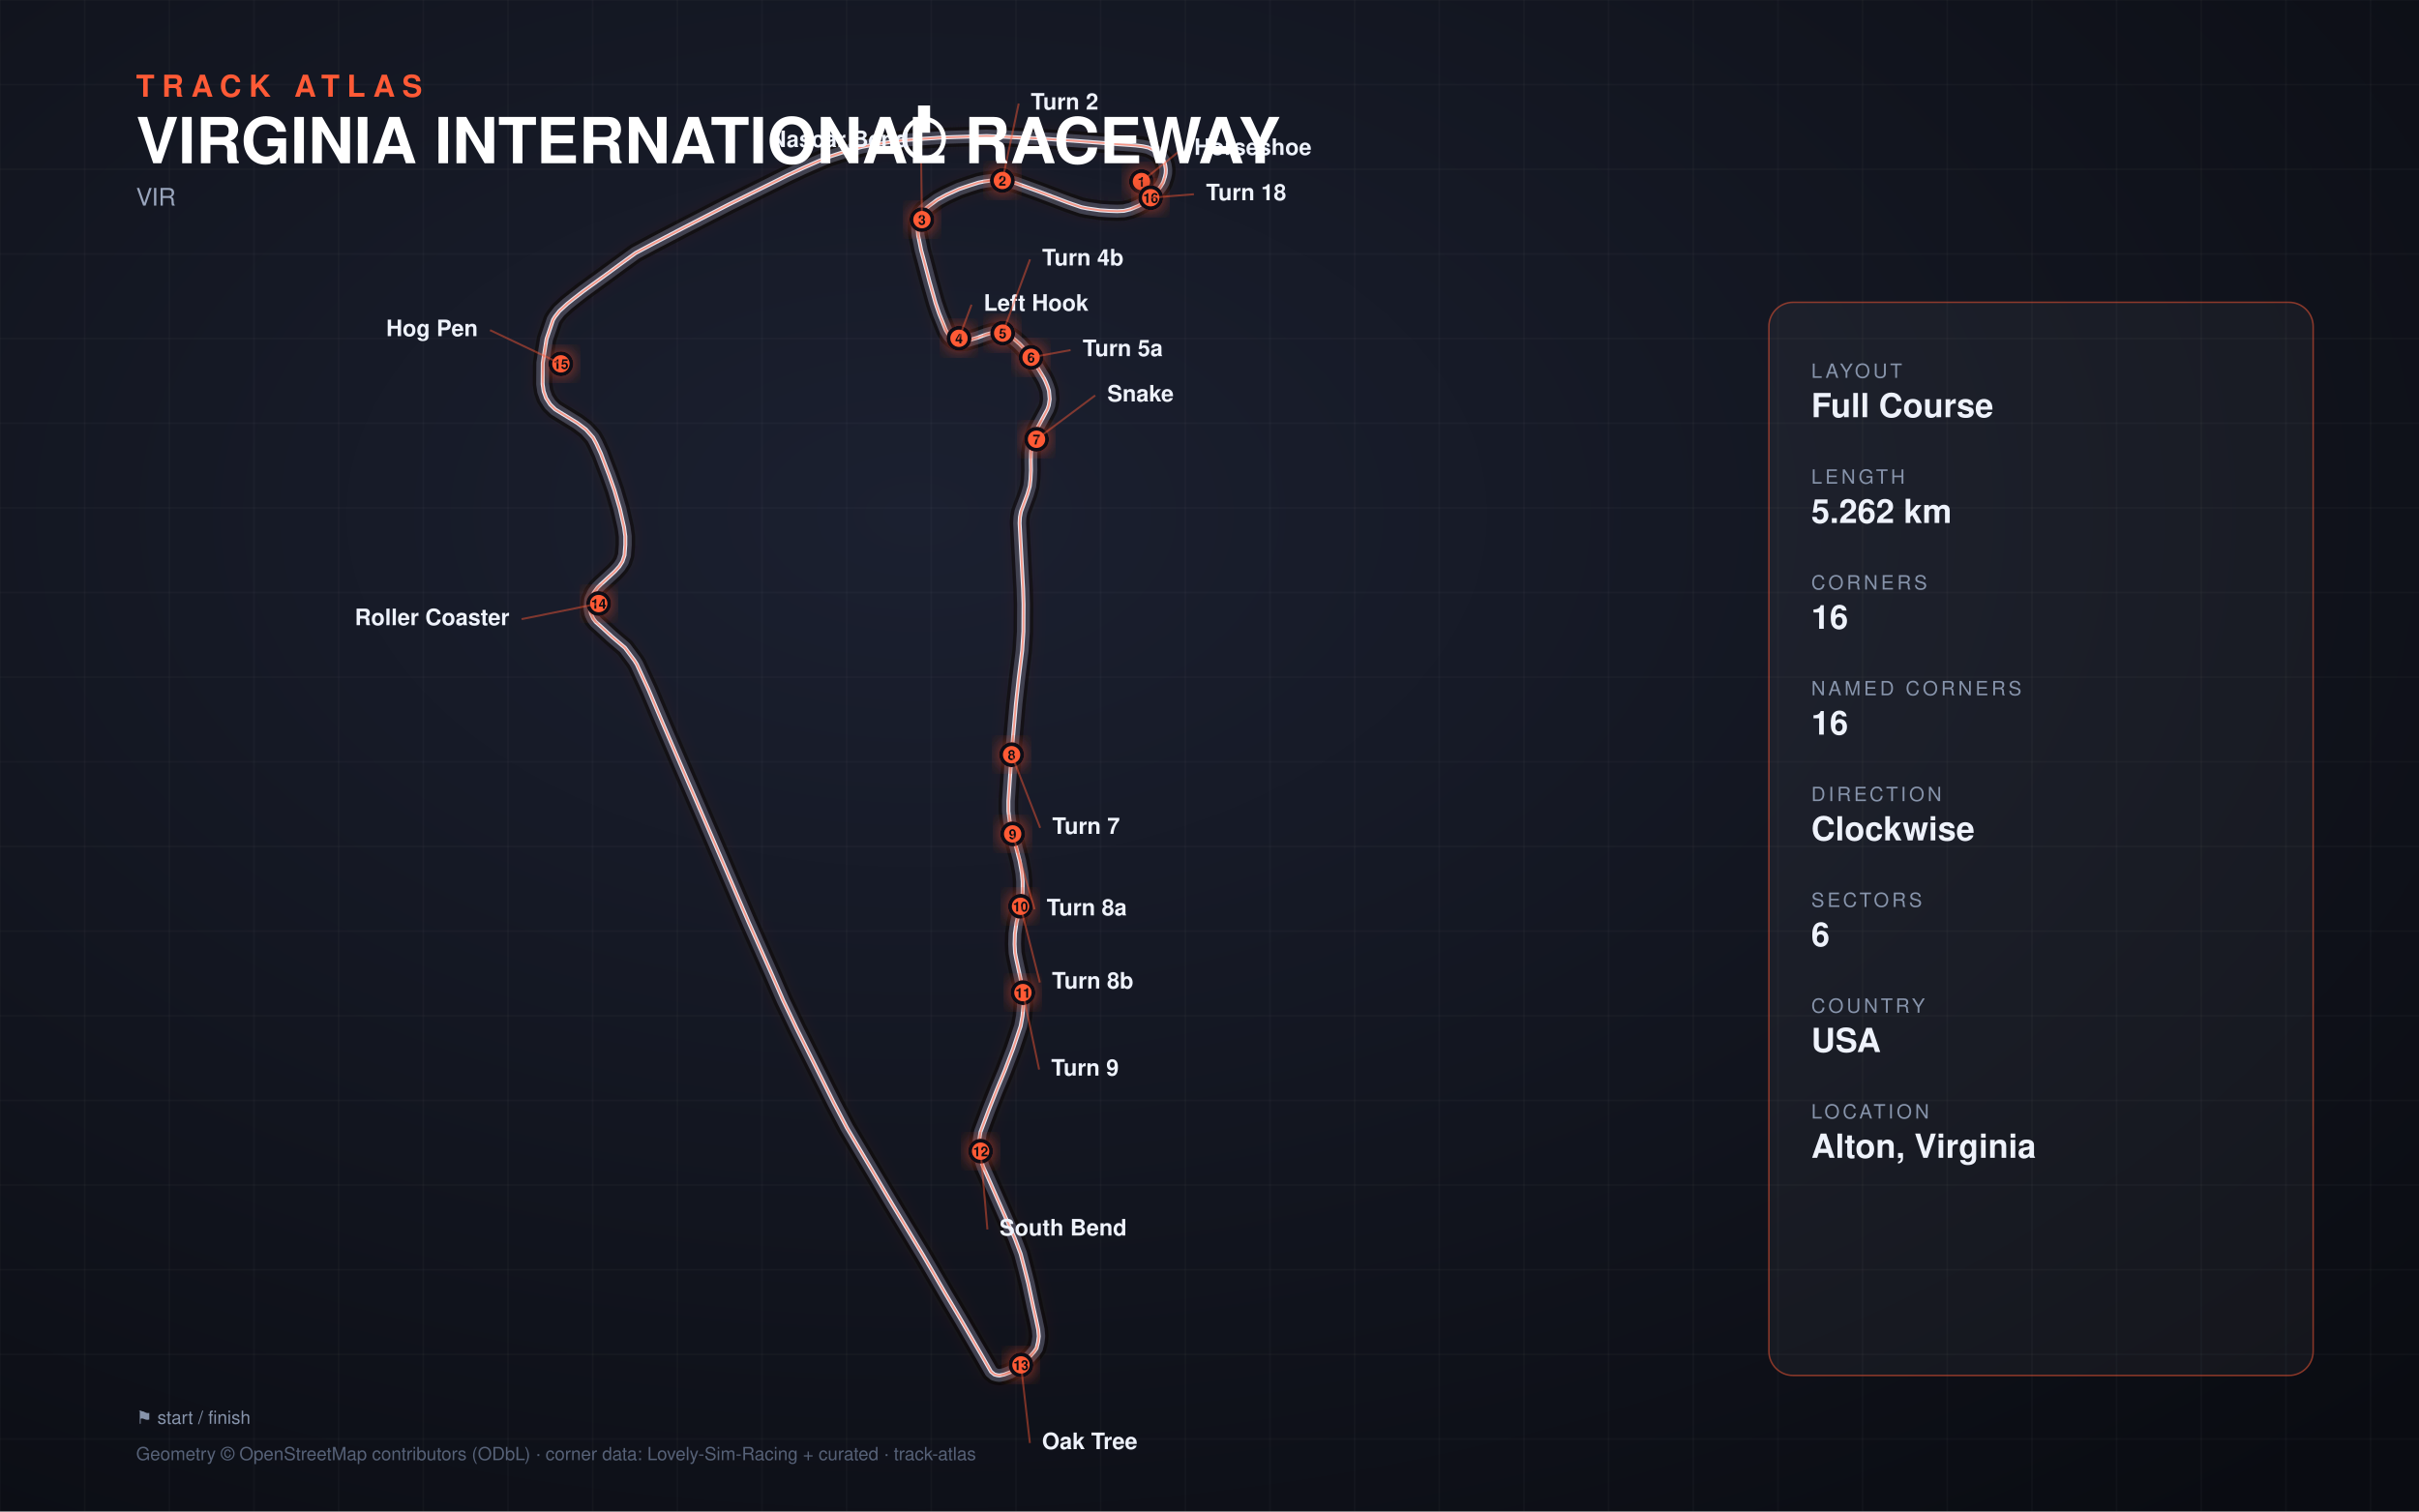
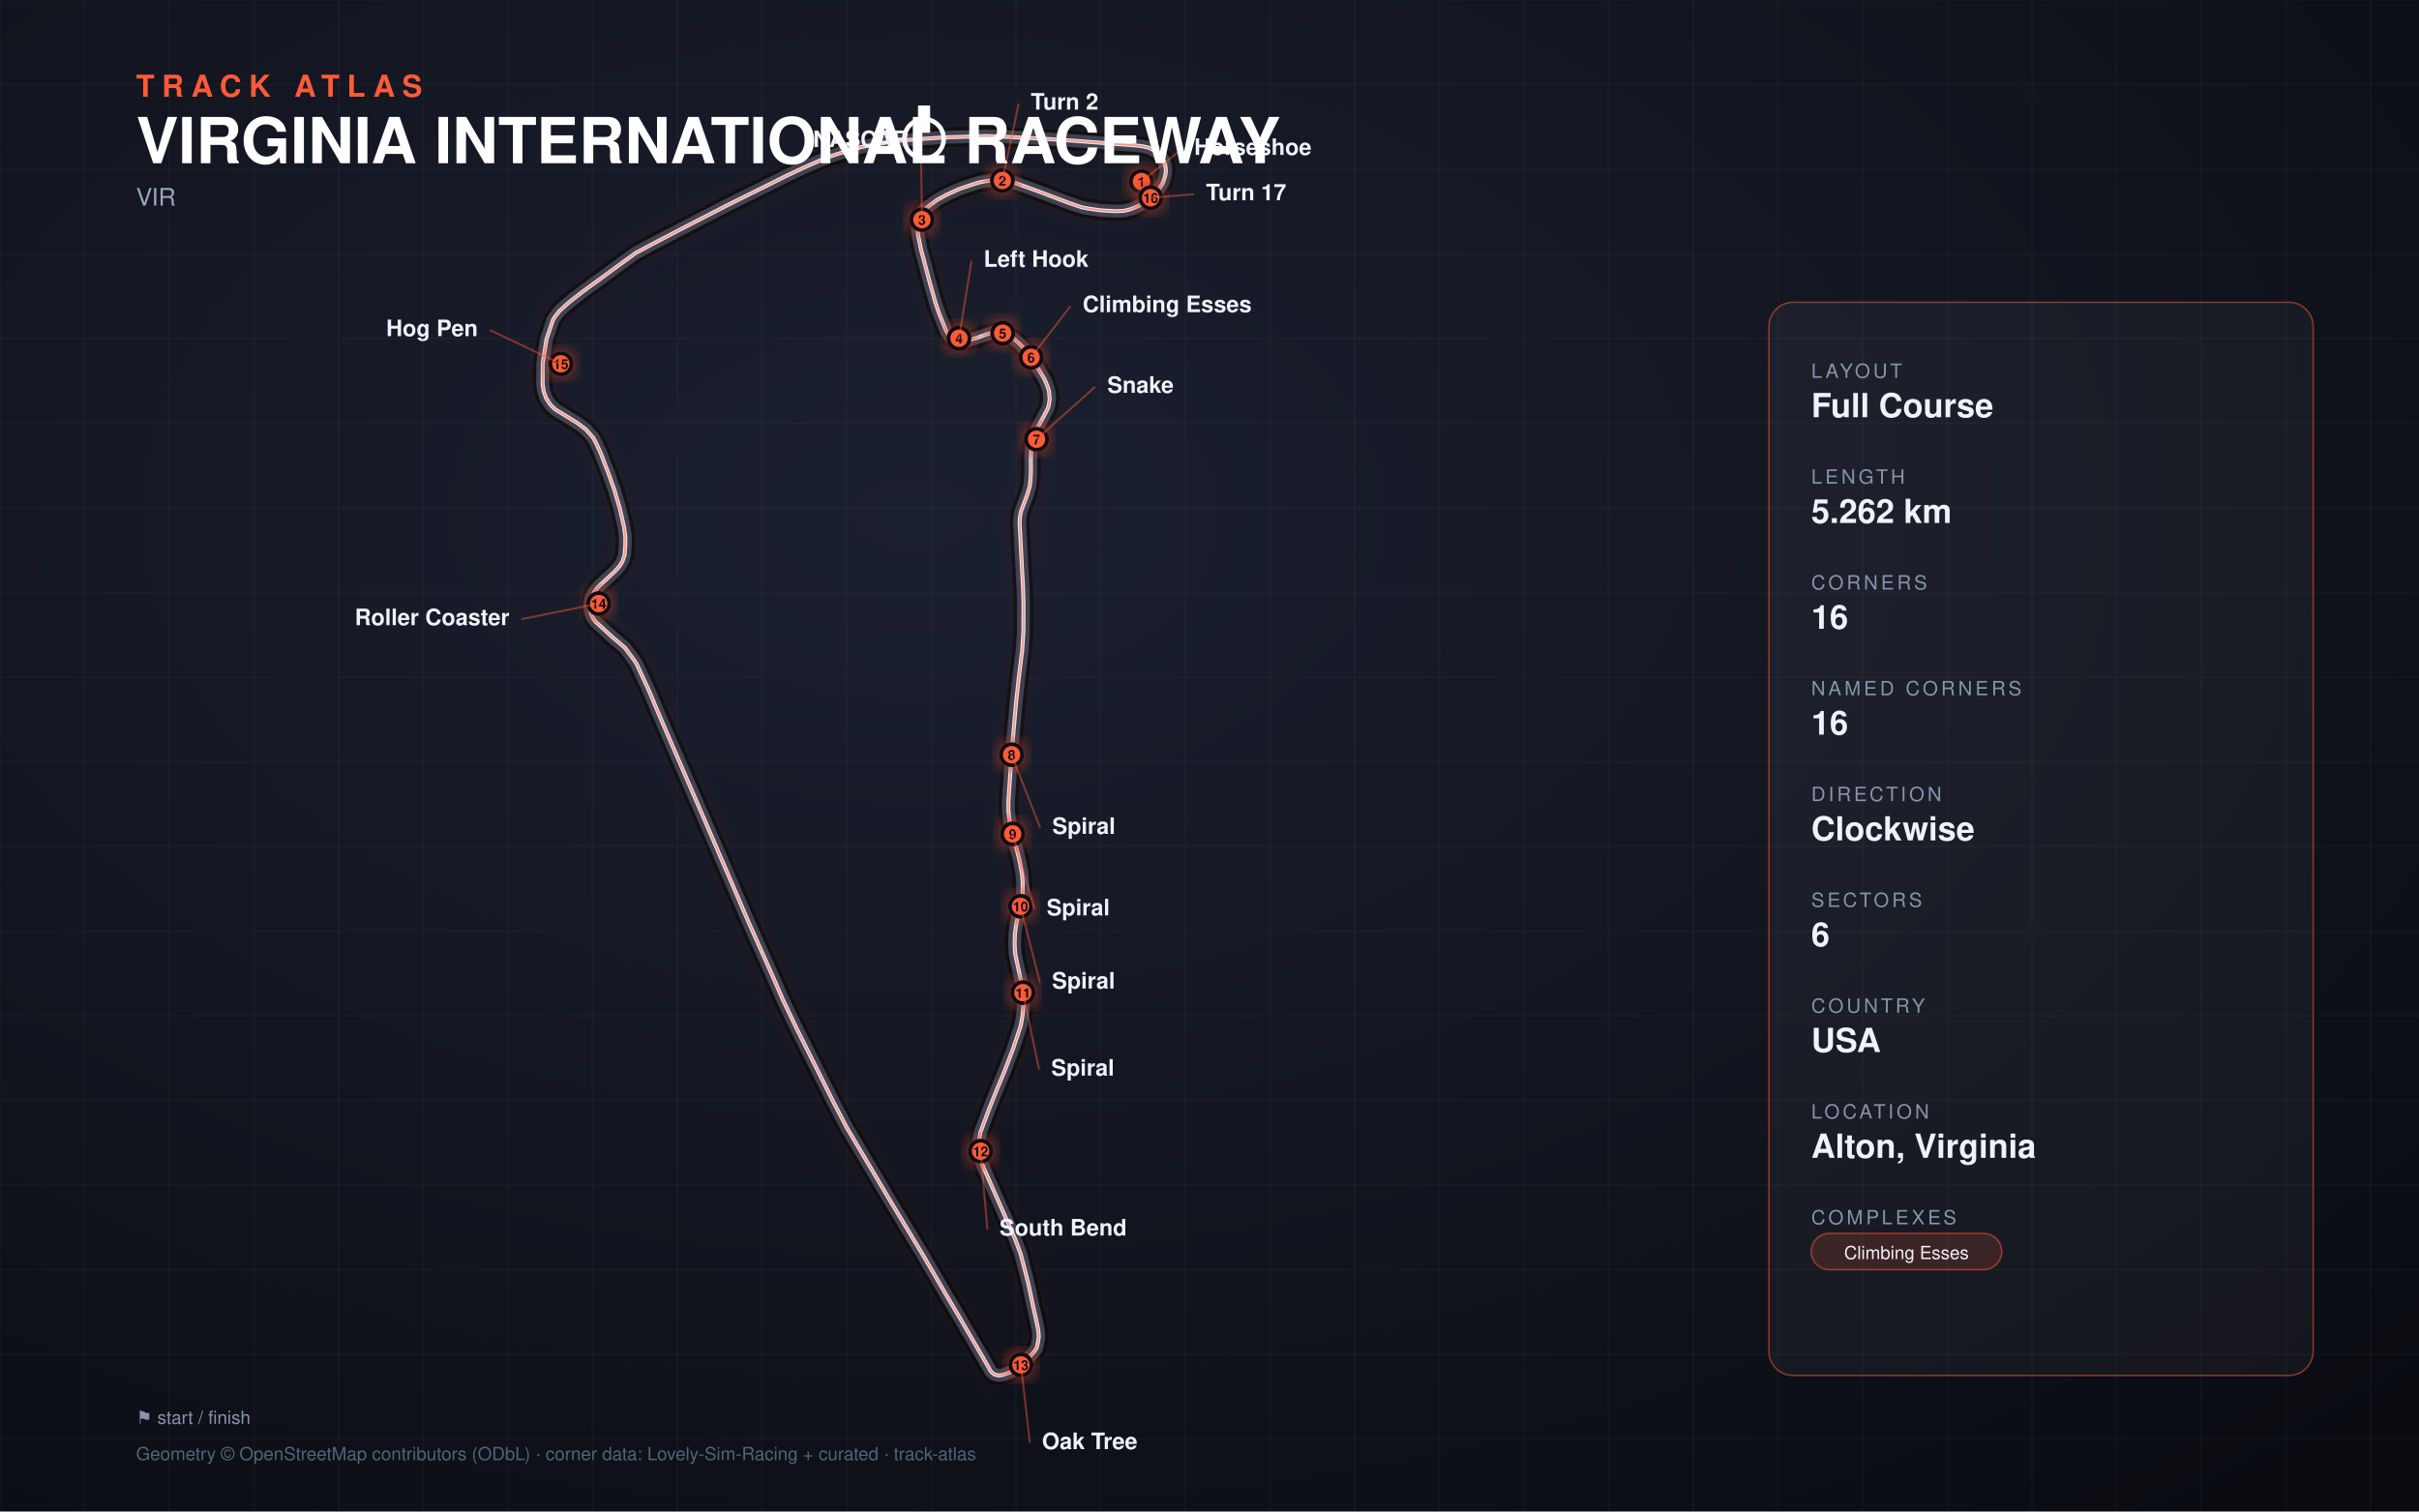
<svg xmlns="http://www.w3.org/2000/svg" width="1600" height="1000" viewBox="0 0 1600 1000" font-family="Helvetica, Arial, sans-serif">
  <defs>
    <radialGradient id="bg" cx="38%" cy="34%" r="85%">
      <stop offset="0%" stop-color="#1b2030" />
      <stop offset="55%" stop-color="#12151f" />
      <stop offset="100%" stop-color="#0a0c12" />
    </radialGradient>
    <linearGradient id="accent" x1="0" y1="0" x2="1" y2="1">
      <stop offset="0%" stop-color="#ff5a36" />
      <stop offset="100%" stop-color="#ffffff" />
    </linearGradient>
    <filter id="glow" x="-40%" y="-40%" width="180%" height="180%">
      <feGaussianBlur stdDeviation="6" result="b" />
      <feMerge>
        <feMergeNode in="b" />
        <feMergeNode in="SourceGraphic" />
      </feMerge>
    </filter>
  </defs>
  <rect width="1600" height="1000" fill="url(#bg)" />
  <line x1="0" y1="0" x2="0" y2="1000" stroke="#ffffff" stroke-opacity="0.025" />
  <line x1="56" y1="0" x2="56" y2="1000" stroke="#ffffff" stroke-opacity="0.025" />
  <line x1="112" y1="0" x2="112" y2="1000" stroke="#ffffff" stroke-opacity="0.025" />
  <line x1="168" y1="0" x2="168" y2="1000" stroke="#ffffff" stroke-opacity="0.025" />
  <line x1="224" y1="0" x2="224" y2="1000" stroke="#ffffff" stroke-opacity="0.025" />
  <line x1="280" y1="0" x2="280" y2="1000" stroke="#ffffff" stroke-opacity="0.025" />
  <line x1="336" y1="0" x2="336" y2="1000" stroke="#ffffff" stroke-opacity="0.025" />
  <line x1="392" y1="0" x2="392" y2="1000" stroke="#ffffff" stroke-opacity="0.025" />
  <line x1="448" y1="0" x2="448" y2="1000" stroke="#ffffff" stroke-opacity="0.025" />
  <line x1="504" y1="0" x2="504" y2="1000" stroke="#ffffff" stroke-opacity="0.025" />
  <line x1="560" y1="0" x2="560" y2="1000" stroke="#ffffff" stroke-opacity="0.025" />
  <line x1="616" y1="0" x2="616" y2="1000" stroke="#ffffff" stroke-opacity="0.025" />
  <line x1="672" y1="0" x2="672" y2="1000" stroke="#ffffff" stroke-opacity="0.025" />
  <line x1="728" y1="0" x2="728" y2="1000" stroke="#ffffff" stroke-opacity="0.025" />
  <line x1="784" y1="0" x2="784" y2="1000" stroke="#ffffff" stroke-opacity="0.025" />
  <line x1="840" y1="0" x2="840" y2="1000" stroke="#ffffff" stroke-opacity="0.025" />
  <line x1="896" y1="0" x2="896" y2="1000" stroke="#ffffff" stroke-opacity="0.025" />
  <line x1="952" y1="0" x2="952" y2="1000" stroke="#ffffff" stroke-opacity="0.025" />
  <line x1="1008" y1="0" x2="1008" y2="1000" stroke="#ffffff" stroke-opacity="0.025" />
  <line x1="1064" y1="0" x2="1064" y2="1000" stroke="#ffffff" stroke-opacity="0.025" />
  <line x1="1120" y1="0" x2="1120" y2="1000" stroke="#ffffff" stroke-opacity="0.025" />
  <line x1="1176" y1="0" x2="1176" y2="1000" stroke="#ffffff" stroke-opacity="0.025" />
  <line x1="1232" y1="0" x2="1232" y2="1000" stroke="#ffffff" stroke-opacity="0.025" />
  <line x1="1288" y1="0" x2="1288" y2="1000" stroke="#ffffff" stroke-opacity="0.025" />
  <line x1="1344" y1="0" x2="1344" y2="1000" stroke="#ffffff" stroke-opacity="0.025" />
  <line x1="1400" y1="0" x2="1400" y2="1000" stroke="#ffffff" stroke-opacity="0.025" />
  <line x1="1456" y1="0" x2="1456" y2="1000" stroke="#ffffff" stroke-opacity="0.025" />
  <line x1="1512" y1="0" x2="1512" y2="1000" stroke="#ffffff" stroke-opacity="0.025" />
  <line x1="1568" y1="0" x2="1568" y2="1000" stroke="#ffffff" stroke-opacity="0.025" />
  <line x1="0" y1="0" x2="1600" y2="0" stroke="#ffffff" stroke-opacity="0.025" />
  <line x1="0" y1="56" x2="1600" y2="56" stroke="#ffffff" stroke-opacity="0.025" />
  <line x1="0" y1="112" x2="1600" y2="112" stroke="#ffffff" stroke-opacity="0.025" />
  <line x1="0" y1="168" x2="1600" y2="168" stroke="#ffffff" stroke-opacity="0.025" />
  <line x1="0" y1="224" x2="1600" y2="224" stroke="#ffffff" stroke-opacity="0.025" />
  <line x1="0" y1="280" x2="1600" y2="280" stroke="#ffffff" stroke-opacity="0.025" />
  <line x1="0" y1="336" x2="1600" y2="336" stroke="#ffffff" stroke-opacity="0.025" />
  <line x1="0" y1="392" x2="1600" y2="392" stroke="#ffffff" stroke-opacity="0.025" />
  <line x1="0" y1="448" x2="1600" y2="448" stroke="#ffffff" stroke-opacity="0.025" />
  <line x1="0" y1="504" x2="1600" y2="504" stroke="#ffffff" stroke-opacity="0.025" />
  <line x1="0" y1="560" x2="1600" y2="560" stroke="#ffffff" stroke-opacity="0.025" />
  <line x1="0" y1="616" x2="1600" y2="616" stroke="#ffffff" stroke-opacity="0.025" />
  <line x1="0" y1="672" x2="1600" y2="672" stroke="#ffffff" stroke-opacity="0.025" />
  <line x1="0" y1="728" x2="1600" y2="728" stroke="#ffffff" stroke-opacity="0.025" />
  <line x1="0" y1="784" x2="1600" y2="784" stroke="#ffffff" stroke-opacity="0.025" />
  <line x1="0" y1="840" x2="1600" y2="840" stroke="#ffffff" stroke-opacity="0.025" />
  <line x1="0" y1="896" x2="1600" y2="896" stroke="#ffffff" stroke-opacity="0.025" />
  <line x1="0" y1="952" x2="1600" y2="952" stroke="#ffffff" stroke-opacity="0.025" />
  <path d="M 650.2,898.2 L 634.4,871.1 L 625.2,855.6 L 610.3,830.0 L 590.1,796.6 L 560.2,746.2 L 551.6,729.8 L 526.9,680.4 L 518.0,661.8 L 510.6,644.8 L 495.4,610.7 L 470.1,551.9 L 438.3,478.4 L 429.0,456.4 L 421.2,439.5 L 419.7,437.1 L 413.4,428.6 L 404.6,421.1 L 398.1,415.1 L 394.0,411.4 L 392.4,409.3 L 390.9,406.1 L 390.2,402.4 L 390.7,396.6 L 392.7,392.2 L 395.2,388.8 L 397.4,386.6 L 399.6,384.6 L 406.6,378.1 L 409.6,374.8 L 411.7,371.5 L 413.1,367.3 L 413.6,360.4 L 413.6,354.8 L 412.8,348.9 L 410.0,336.5 L 406.4,324.3 L 402.8,314.1 L 400.8,308.9 L 397.5,300.2 L 394.4,293.4 L 392.3,289.5 L 387.5,284.1 L 381.8,279.8 L 367.3,270.9 L 363.9,267.6 L 361.2,263.4 L 359.6,258.9 L 358.9,254.2 L 359.0,240.1 L 361.5,224.3 L 365.8,211.6 L 367.1,209.5 L 370.0,205.8 L 375.2,201.0 L 379.7,197.4 L 385.9,192.6 L 398.1,183.7 L 410.8,174.4 L 420.4,167.4 L 433.9,160.2 L 452.5,150.5 L 481.8,135.4 L 509.4,121.7 L 520.8,116.0 L 531.7,110.9 L 540.5,107.0 L 547.8,103.9 L 553.6,102.0 L 559.7,100.0 L 564.9,98.6 L 570.1,97.2 L 576.8,95.9 L 582.2,95.0 L 587.7,94.1 L 597.2,92.8 L 611.2,91.8 L 617.6,91.4 L 621.5,91.1 L 628.0,90.8 L 652.6,90.0 L 664.8,90.5 L 689.0,91.7 L 709.9,93.1 L 725.7,94.3 L 733.6,94.9 L 738.3,95.3 L 745.5,95.8 L 750.9,96.2 L 755.8,96.8 L 759.5,97.6 L 762.6,99.1 L 765.5,100.9 L 767.2,102.6 L 768.5,104.4 L 769.7,106.2 L 770.2,107.6 L 770.6,108.9 L 770.8,109.8 L 770.8,110.1 L 771.0,111.3 L 771.1,112.4 L 771.1,112.7 L 771.0,114.7 L 770.5,117.0 L 769.3,120.7 L 767.6,123.5 L 765.3,126.4 L 764.1,127.9 L 760.4,131.4 L 756.4,134.3 L 754.5,135.4 L 752.9,136.3 L 747.9,138.4 L 743.4,139.5 L 738.9,139.7 L 733.3,139.5 L 727.5,139.1 L 719.3,137.9 L 715.3,137.1 L 711.5,135.8 L 706.3,134.0 L 687.1,126.7 L 671.7,121.1 L 663.4,119.4 L 656.6,119.3 L 651.2,120.0 L 647.3,120.8 L 641.3,122.7 L 634.3,125.1 L 626.0,128.9 L 619.9,132.2 L 614.4,136.3 L 610.8,139.2 L 608.8,142.0 L 607.9,143.7 L 607.4,145.7 L 607.0,147.7 L 607.0,152.1 L 607.3,156.0 L 607.8,158.1 L 609.3,165.6 L 610.7,170.7 L 614.9,186.7 L 618.8,200.5 L 621.2,207.5 L 625.6,218.4 L 628.0,222.3 L 631.4,225.1 L 633.6,225.7 L 636.1,226.0 L 638.8,225.7 L 646.5,223.4 L 652.2,221.3 L 657.3,219.9 L 661.1,219.9 L 664.2,220.5 L 666.8,221.8 L 669.1,223.1 L 671.1,224.6 L 674.3,227.4 L 676.5,229.7 L 679.2,232.8 L 681.6,235.9 L 683.0,238.0 L 685.2,241.5 L 687.2,244.7 L 689.3,248.2 L 690.6,250.4 L 691.7,252.7 L 692.9,255.7 L 693.8,258.5 L 694.0,260.6 L 694.3,264.1 L 693.7,268.2 L 692.8,270.8 L 686.1,283.3 L 684.4,287.5 L 682.6,294.0 L 681.9,299.5 L 681.8,305.1 L 681.9,311.2 L 681.6,317.2 L 681.1,321.7 L 679.6,326.9 L 675.3,338.4 L 674.6,342.2 L 674.4,346.1 L 676.7,389.7 L 677.0,399.8 L 676.9,417.8 L 676.1,430.3 L 673.9,448.1 L 672.0,465.4 L 669.2,497.4 L 667.0,530.0 L 667.0,536.6 L 667.8,543.1 L 668.6,547.0 L 674.4,569.4 L 675.9,577.7 L 676.4,583.2 L 676.4,590.2 L 676.3,591.4 L 676.2,593.0 L 675.9,595.7 L 672.3,610.6 L 671.3,617.6 L 671.1,624.6 L 671.4,630.4 L 672.2,634.6 L 676.1,652.4 L 676.8,659.0 L 676.9,665.6 L 676.3,672.2 L 675.1,678.8 L 670.1,693.8 L 664.5,708.5 L 659.2,721.2 L 654.2,733.8 L 648.5,749.0 L 647.6,754.8 L 647.4,759.7 L 648.2,764.6 L 649.4,769.3 L 650.4,772.1 L 671.2,819.2 L 675.1,829.6 L 677.9,840.3 L 680.1,849.0 L 683.4,864.6 L 685.3,873.0 L 686.7,879.7 L 687.1,884.1 L 686.6,888.0 L 685.6,892.0 L 684.0,894.3 L 680.8,897.9 L 675.0,903.3 L 672.9,905.0 L 668.1,907.9 L 664.1,909.4 L 661.1,910.0 L 659.5,909.8 L 657.7,909.3 L 655.5,907.5 L 650.2,898.2 Z" fill="none" stroke="#000000" stroke-opacity="0.5" stroke-width="13" stroke-linejoin="round" stroke-linecap="round" />
  <path d="M 650.2,898.2 L 634.4,871.1 L 625.2,855.6 L 610.3,830.0 L 590.1,796.6 L 560.2,746.2 L 551.6,729.8 L 526.9,680.4 L 518.0,661.8 L 510.6,644.8 L 495.4,610.7 L 470.1,551.9 L 438.3,478.4 L 429.0,456.4 L 421.2,439.5 L 419.7,437.1 L 413.4,428.6 L 404.6,421.1 L 398.1,415.1 L 394.0,411.4 L 392.4,409.3 L 390.9,406.1 L 390.2,402.4 L 390.7,396.6 L 392.7,392.2 L 395.2,388.8 L 397.4,386.6 L 399.6,384.6 L 406.6,378.1 L 409.6,374.8 L 411.7,371.5 L 413.1,367.3 L 413.6,360.4 L 413.6,354.8 L 412.8,348.9 L 410.0,336.5 L 406.4,324.3 L 402.8,314.1 L 400.8,308.9 L 397.5,300.2 L 394.4,293.4 L 392.3,289.5 L 387.5,284.1 L 381.8,279.8 L 367.3,270.9 L 363.9,267.6 L 361.2,263.4 L 359.6,258.9 L 358.9,254.2 L 359.0,240.1 L 361.5,224.3 L 365.8,211.6 L 367.1,209.5 L 370.0,205.8 L 375.2,201.0 L 379.7,197.4 L 385.9,192.6 L 398.1,183.7 L 410.8,174.4 L 420.4,167.4 L 433.9,160.2 L 452.5,150.5 L 481.8,135.4 L 509.4,121.7 L 520.8,116.0 L 531.7,110.9 L 540.5,107.0 L 547.8,103.9 L 553.6,102.0 L 559.7,100.0 L 564.9,98.6 L 570.1,97.2 L 576.8,95.9 L 582.2,95.0 L 587.7,94.1 L 597.2,92.8 L 611.2,91.8 L 617.6,91.4 L 621.5,91.1 L 628.0,90.8 L 652.6,90.0 L 664.8,90.5 L 689.0,91.7 L 709.9,93.1 L 725.7,94.3 L 733.6,94.9 L 738.3,95.3 L 745.5,95.8 L 750.9,96.2 L 755.8,96.8 L 759.5,97.6 L 762.6,99.1 L 765.5,100.9 L 767.2,102.6 L 768.5,104.4 L 769.7,106.2 L 770.2,107.6 L 770.6,108.9 L 770.8,109.8 L 770.8,110.1 L 771.0,111.3 L 771.1,112.4 L 771.1,112.7 L 771.0,114.7 L 770.5,117.0 L 769.3,120.7 L 767.6,123.5 L 765.3,126.4 L 764.1,127.9 L 760.4,131.4 L 756.4,134.3 L 754.5,135.4 L 752.9,136.3 L 747.9,138.4 L 743.4,139.5 L 738.9,139.7 L 733.3,139.5 L 727.5,139.1 L 719.3,137.9 L 715.3,137.1 L 711.5,135.8 L 706.3,134.0 L 687.1,126.7 L 671.7,121.1 L 663.4,119.4 L 656.6,119.3 L 651.2,120.0 L 647.3,120.8 L 641.3,122.7 L 634.3,125.1 L 626.0,128.9 L 619.9,132.2 L 614.4,136.3 L 610.8,139.2 L 608.8,142.0 L 607.9,143.7 L 607.4,145.7 L 607.0,147.7 L 607.0,152.1 L 607.3,156.0 L 607.8,158.1 L 609.3,165.6 L 610.7,170.7 L 614.9,186.7 L 618.8,200.5 L 621.2,207.5 L 625.6,218.4 L 628.0,222.3 L 631.4,225.1 L 633.6,225.7 L 636.1,226.0 L 638.8,225.7 L 646.5,223.4 L 652.2,221.3 L 657.3,219.9 L 661.1,219.9 L 664.2,220.5 L 666.8,221.8 L 669.1,223.1 L 671.1,224.6 L 674.3,227.4 L 676.5,229.7 L 679.2,232.8 L 681.6,235.9 L 683.0,238.0 L 685.2,241.5 L 687.2,244.7 L 689.3,248.2 L 690.6,250.4 L 691.7,252.7 L 692.9,255.7 L 693.8,258.5 L 694.0,260.6 L 694.3,264.1 L 693.7,268.2 L 692.8,270.8 L 686.1,283.3 L 684.4,287.5 L 682.6,294.0 L 681.9,299.5 L 681.8,305.1 L 681.9,311.2 L 681.6,317.2 L 681.1,321.7 L 679.6,326.9 L 675.3,338.4 L 674.6,342.2 L 674.4,346.1 L 676.7,389.7 L 677.0,399.8 L 676.9,417.8 L 676.1,430.3 L 673.9,448.1 L 672.0,465.4 L 669.2,497.4 L 667.0,530.0 L 667.0,536.6 L 667.8,543.1 L 668.6,547.0 L 674.4,569.4 L 675.9,577.7 L 676.4,583.2 L 676.4,590.2 L 676.3,591.4 L 676.2,593.0 L 675.9,595.7 L 672.3,610.6 L 671.3,617.6 L 671.1,624.6 L 671.4,630.4 L 672.2,634.6 L 676.1,652.4 L 676.8,659.0 L 676.9,665.6 L 676.3,672.2 L 675.1,678.8 L 670.1,693.8 L 664.5,708.5 L 659.2,721.2 L 654.2,733.8 L 648.5,749.0 L 647.6,754.8 L 647.4,759.7 L 648.2,764.6 L 649.4,769.3 L 650.4,772.1 L 671.2,819.2 L 675.1,829.6 L 677.9,840.3 L 680.1,849.0 L 683.4,864.6 L 685.3,873.0 L 686.7,879.7 L 687.1,884.1 L 686.6,888.0 L 685.6,892.0 L 684.0,894.3 L 680.8,897.9 L 675.0,903.3 L 672.9,905.0 L 668.1,907.9 L 664.1,909.4 L 661.1,910.0 L 659.5,909.8 L 657.7,909.3 L 655.5,907.5 L 650.2,898.2 Z" fill="none" stroke="#39404f" stroke-width="8.5" stroke-linejoin="round" stroke-linecap="round" />
  <path d="M 650.2,898.2 L 634.4,871.1 L 625.2,855.6 L 610.3,830.0 L 590.1,796.6 L 560.2,746.2 L 551.6,729.8 L 526.9,680.4 L 518.0,661.8 L 510.6,644.8 L 495.4,610.7 L 470.1,551.9 L 438.3,478.4 L 429.0,456.4 L 421.2,439.5 L 419.7,437.1 L 413.4,428.6 L 404.6,421.1 L 398.1,415.1 L 394.0,411.4 L 392.4,409.3 L 390.9,406.1 L 390.2,402.4 L 390.7,396.6 L 392.7,392.2 L 395.2,388.8 L 397.4,386.6 L 399.6,384.6 L 406.6,378.1 L 409.6,374.8 L 411.7,371.5 L 413.1,367.3 L 413.6,360.4 L 413.6,354.8 L 412.8,348.9 L 410.0,336.5 L 406.4,324.3 L 402.8,314.1 L 400.8,308.9 L 397.5,300.2 L 394.4,293.4 L 392.3,289.5 L 387.5,284.1 L 381.8,279.8 L 367.3,270.9 L 363.9,267.6 L 361.2,263.4 L 359.6,258.9 L 358.9,254.2 L 359.0,240.1 L 361.5,224.3 L 365.8,211.6 L 367.1,209.5 L 370.0,205.8 L 375.2,201.0 L 379.7,197.4 L 385.9,192.6 L 398.1,183.7 L 410.8,174.4 L 420.4,167.4 L 433.9,160.2 L 452.5,150.5 L 481.8,135.4 L 509.4,121.7 L 520.8,116.0 L 531.7,110.9 L 540.5,107.0 L 547.8,103.9 L 553.6,102.0 L 559.7,100.0 L 564.9,98.6 L 570.1,97.2 L 576.8,95.9 L 582.2,95.0 L 587.7,94.1 L 597.2,92.8 L 611.2,91.8 L 617.6,91.4 L 621.5,91.1 L 628.0,90.8 L 652.6,90.0 L 664.8,90.5 L 689.0,91.7 L 709.9,93.1 L 725.7,94.3 L 733.6,94.9 L 738.3,95.3 L 745.5,95.8 L 750.9,96.2 L 755.8,96.8 L 759.5,97.6 L 762.6,99.1 L 765.5,100.9 L 767.2,102.6 L 768.5,104.4 L 769.7,106.2 L 770.2,107.6 L 770.6,108.9 L 770.8,109.8 L 770.8,110.1 L 771.0,111.3 L 771.1,112.4 L 771.1,112.7 L 771.0,114.7 L 770.5,117.0 L 769.3,120.7 L 767.6,123.5 L 765.3,126.4 L 764.1,127.9 L 760.4,131.4 L 756.4,134.3 L 754.5,135.4 L 752.9,136.3 L 747.9,138.4 L 743.4,139.5 L 738.9,139.7 L 733.3,139.5 L 727.5,139.1 L 719.3,137.9 L 715.3,137.1 L 711.5,135.8 L 706.3,134.0 L 687.1,126.7 L 671.7,121.1 L 663.4,119.4 L 656.6,119.3 L 651.2,120.0 L 647.3,120.8 L 641.3,122.7 L 634.3,125.1 L 626.0,128.9 L 619.9,132.2 L 614.4,136.3 L 610.8,139.2 L 608.8,142.0 L 607.9,143.7 L 607.4,145.7 L 607.0,147.7 L 607.0,152.1 L 607.3,156.0 L 607.8,158.1 L 609.3,165.6 L 610.7,170.7 L 614.9,186.7 L 618.8,200.5 L 621.2,207.5 L 625.6,218.4 L 628.0,222.3 L 631.4,225.1 L 633.6,225.7 L 636.1,226.0 L 638.8,225.7 L 646.5,223.4 L 652.2,221.3 L 657.3,219.9 L 661.1,219.9 L 664.2,220.5 L 666.8,221.8 L 669.1,223.1 L 671.1,224.6 L 674.3,227.4 L 676.5,229.7 L 679.2,232.8 L 681.6,235.9 L 683.0,238.0 L 685.2,241.5 L 687.2,244.7 L 689.3,248.2 L 690.6,250.4 L 691.7,252.7 L 692.9,255.7 L 693.8,258.5 L 694.0,260.6 L 694.3,264.1 L 693.7,268.2 L 692.8,270.8 L 686.1,283.3 L 684.4,287.5 L 682.6,294.0 L 681.9,299.5 L 681.8,305.1 L 681.9,311.2 L 681.6,317.2 L 681.1,321.7 L 679.6,326.9 L 675.3,338.4 L 674.6,342.2 L 674.4,346.1 L 676.7,389.7 L 677.0,399.8 L 676.9,417.8 L 676.1,430.3 L 673.9,448.1 L 672.0,465.4 L 669.2,497.4 L 667.0,530.0 L 667.0,536.6 L 667.8,543.1 L 668.6,547.0 L 674.4,569.4 L 675.9,577.7 L 676.4,583.2 L 676.4,590.2 L 676.3,591.4 L 676.2,593.0 L 675.9,595.7 L 672.3,610.6 L 671.3,617.6 L 671.1,624.6 L 671.4,630.4 L 672.2,634.6 L 676.1,652.4 L 676.8,659.0 L 676.9,665.6 L 676.3,672.2 L 675.1,678.8 L 670.1,693.8 L 664.5,708.5 L 659.2,721.2 L 654.2,733.8 L 648.5,749.0 L 647.6,754.8 L 647.4,759.7 L 648.2,764.6 L 649.4,769.3 L 650.4,772.1 L 671.2,819.2 L 675.1,829.6 L 677.9,840.3 L 680.1,849.0 L 683.4,864.6 L 685.3,873.0 L 686.7,879.7 L 687.1,884.1 L 686.6,888.0 L 685.6,892.0 L 684.0,894.3 L 680.8,897.9 L 675.0,903.3 L 672.9,905.0 L 668.1,907.9 L 664.1,909.4 L 661.1,910.0 L 659.5,909.8 L 657.7,909.3 L 655.5,907.5 L 650.2,898.2 Z" fill="none" stroke="#e7edf8" stroke-width="2.6" stroke-linejoin="round" stroke-linecap="round" />
  <path d="M 650.2,898.2 L 634.4,871.1 L 625.2,855.6 L 610.3,830.0 L 590.1,796.6 L 560.2,746.2 L 551.6,729.8 L 526.9,680.4 L 518.0,661.8 L 510.6,644.8 L 495.4,610.7 L 470.1,551.9 L 438.3,478.4 L 429.0,456.4 L 421.2,439.5 L 419.7,437.1 L 413.4,428.6 L 404.6,421.1 L 398.1,415.1 L 394.0,411.4 L 392.4,409.3 L 390.9,406.1 L 390.2,402.4 L 390.7,396.6 L 392.7,392.2 L 395.2,388.8 L 397.4,386.6 L 399.6,384.6 L 406.6,378.1 L 409.6,374.8 L 411.7,371.5 L 413.1,367.3 L 413.6,360.4 L 413.6,354.8 L 412.8,348.9 L 410.0,336.5 L 406.4,324.3 L 402.8,314.1 L 400.8,308.9 L 397.5,300.2 L 394.4,293.4 L 392.3,289.5 L 387.5,284.1 L 381.8,279.8 L 367.3,270.9 L 363.9,267.6 L 361.2,263.4 L 359.6,258.9 L 358.9,254.2 L 359.0,240.1 L 361.5,224.3 L 365.8,211.6 L 367.1,209.5 L 370.0,205.8 L 375.2,201.0 L 379.7,197.4 L 385.9,192.6 L 398.1,183.7 L 410.8,174.4 L 420.4,167.4 L 433.9,160.2 L 452.5,150.5 L 481.8,135.4 L 509.4,121.7 L 520.8,116.0 L 531.7,110.9 L 540.5,107.0 L 547.8,103.9 L 553.6,102.0 L 559.7,100.0 L 564.9,98.6 L 570.1,97.2 L 576.8,95.9 L 582.2,95.0 L 587.7,94.1 L 597.2,92.8 L 611.2,91.8 L 617.6,91.4 L 621.5,91.1 L 628.0,90.8 L 652.6,90.0 L 664.8,90.5 L 689.0,91.7 L 709.9,93.1 L 725.7,94.3 L 733.6,94.9 L 738.3,95.3 L 745.5,95.8 L 750.9,96.2 L 755.8,96.8 L 759.5,97.6 L 762.6,99.1 L 765.5,100.9 L 767.2,102.6 L 768.5,104.4 L 769.7,106.2 L 770.2,107.6 L 770.6,108.9 L 770.8,109.8 L 770.8,110.1 L 771.0,111.3 L 771.1,112.4 L 771.1,112.7 L 771.0,114.7 L 770.5,117.0 L 769.3,120.7 L 767.6,123.5 L 765.3,126.4 L 764.1,127.9 L 760.4,131.4 L 756.4,134.3 L 754.5,135.4 L 752.9,136.3 L 747.9,138.4 L 743.4,139.5 L 738.9,139.7 L 733.3,139.5 L 727.5,139.1 L 719.3,137.9 L 715.3,137.1 L 711.5,135.8 L 706.3,134.0 L 687.1,126.7 L 671.7,121.1 L 663.4,119.4 L 656.6,119.3 L 651.2,120.0 L 647.3,120.8 L 641.3,122.7 L 634.3,125.1 L 626.0,128.9 L 619.9,132.2 L 614.4,136.3 L 610.8,139.2 L 608.8,142.0 L 607.9,143.7 L 607.4,145.7 L 607.0,147.7 L 607.0,152.1 L 607.3,156.0 L 607.8,158.1 L 609.3,165.6 L 610.7,170.7 L 614.9,186.7 L 618.8,200.5 L 621.2,207.5 L 625.6,218.4 L 628.0,222.3 L 631.4,225.1 L 633.6,225.7 L 636.1,226.0 L 638.8,225.7 L 646.5,223.4 L 652.2,221.3 L 657.3,219.9 L 661.1,219.9 L 664.2,220.5 L 666.8,221.8 L 669.1,223.1 L 671.1,224.6 L 674.3,227.4 L 676.5,229.7 L 679.2,232.8 L 681.6,235.9 L 683.0,238.0 L 685.2,241.5 L 687.2,244.7 L 689.3,248.2 L 690.6,250.4 L 691.7,252.7 L 692.9,255.7 L 693.8,258.5 L 694.0,260.6 L 694.3,264.1 L 693.7,268.2 L 692.8,270.8 L 686.1,283.3 L 684.4,287.5 L 682.6,294.0 L 681.9,299.5 L 681.8,305.1 L 681.9,311.2 L 681.6,317.2 L 681.1,321.7 L 679.6,326.9 L 675.3,338.4 L 674.6,342.2 L 674.4,346.1 L 676.7,389.7 L 677.0,399.8 L 676.9,417.8 L 676.1,430.3 L 673.9,448.1 L 672.0,465.4 L 669.2,497.4 L 667.0,530.0 L 667.0,536.6 L 667.8,543.1 L 668.6,547.0 L 674.4,569.4 L 675.9,577.7 L 676.4,583.2 L 676.4,590.2 L 676.3,591.4 L 676.2,593.0 L 675.9,595.7 L 672.3,610.6 L 671.3,617.6 L 671.1,624.6 L 671.4,630.4 L 672.2,634.6 L 676.1,652.4 L 676.8,659.0 L 676.9,665.6 L 676.3,672.2 L 675.1,678.8 L 670.1,693.8 L 664.5,708.5 L 659.2,721.2 L 654.2,733.8 L 648.5,749.0 L 647.6,754.8 L 647.4,759.7 L 648.2,764.6 L 649.4,769.3 L 650.4,772.1 L 671.2,819.2 L 675.1,829.6 L 677.9,840.3 L 680.1,849.0 L 683.4,864.6 L 685.3,873.0 L 686.7,879.7 L 687.1,884.1 L 686.6,888.0 L 685.6,892.0 L 684.0,894.3 L 680.8,897.9 L 675.0,903.3 L 672.9,905.0 L 668.1,907.9 L 664.1,909.4 L 661.1,910.0 L 659.5,909.8 L 657.7,909.3 L 655.5,907.5 L 650.2,898.2 Z" fill="none" stroke="#ff5a36" stroke-opacity="0.55" stroke-width="1.2" stroke-linejoin="round" filter="url(#glow)" />
  <circle cx="611.2" cy="91.8" r="13" fill="none" stroke="#ffffff" stroke-width="3" />
  <rect x="607.2" y="69.8" width="8" height="18" fill="#ffffff" />
  <circle cx="755.0" cy="120.1" r="7" fill="#ff5a36" stroke="#0a0c12" stroke-width="2.5" filter="url(#glow)" />
  <text x="755.0" y="123.5" font-size="9" font-weight="700" fill="#0a0c12" text-anchor="middle">1</text>
  <circle cx="663.0" cy="119.4" r="7" fill="#ff5a36" stroke="#0a0c12" stroke-width="2.5" filter="url(#glow)" />
  <text x="663.0" y="122.8" font-size="9" font-weight="700" fill="#0a0c12" text-anchor="middle">2</text>
  <circle cx="609.8" cy="145.3" r="7" fill="#ff5a36" stroke="#0a0c12" stroke-width="2.5" filter="url(#glow)" />
  <text x="609.8" y="148.7" font-size="9" font-weight="700" fill="#0a0c12" text-anchor="middle">3</text>
  <circle cx="634.3" cy="223.8" r="7" fill="#ff5a36" stroke="#0a0c12" stroke-width="2.5" filter="url(#glow)" />
  <text x="634.3" y="227.2" font-size="9" font-weight="700" fill="#0a0c12" text-anchor="middle">4</text>
  <circle cx="663.2" cy="220.4" r="7" fill="#ff5a36" stroke="#0a0c12" stroke-width="2.5" filter="url(#glow)" />
  <text x="663.2" y="223.8" font-size="9" font-weight="700" fill="#0a0c12" text-anchor="middle">5</text>
  <circle cx="682.0" cy="236.4" r="7" fill="#ff5a36" stroke="#0a0c12" stroke-width="2.5" filter="url(#glow)" />
  <text x="682.0" y="239.8" font-size="9" font-weight="700" fill="#0a0c12" text-anchor="middle">6</text>
  <circle cx="685.6" cy="290.6" r="7" fill="#ff5a36" stroke="#0a0c12" stroke-width="2.5" filter="url(#glow)" />
  <text x="685.6" y="294.0" font-size="9" font-weight="700" fill="#0a0c12" text-anchor="middle">7</text>
  <circle cx="669.1" cy="499.3" r="7" fill="#ff5a36" stroke="#0a0c12" stroke-width="2.5" filter="url(#glow)" />
  <text x="669.1" y="502.7" font-size="9" font-weight="700" fill="#0a0c12" text-anchor="middle">8</text>
  <circle cx="669.8" cy="551.7" r="7" fill="#ff5a36" stroke="#0a0c12" stroke-width="2.5" filter="url(#glow)" />
  <text x="669.8" y="555.1" font-size="9" font-weight="700" fill="#0a0c12" text-anchor="middle">9</text>
  <circle cx="675.0" cy="599.6" r="7" fill="#ff5a36" stroke="#0a0c12" stroke-width="2.5" filter="url(#glow)" />
  <text x="675.0" y="603.0" font-size="9" font-weight="700" fill="#0a0c12" text-anchor="middle">10</text>
  <circle cx="676.6" cy="656.7" r="7" fill="#ff5a36" stroke="#0a0c12" stroke-width="2.5" filter="url(#glow)" />
  <text x="676.6" y="660.1" font-size="9" font-weight="700" fill="#0a0c12" text-anchor="middle">11</text>
  <circle cx="648.6" cy="761.6" r="7" fill="#ff5a36" stroke="#0a0c12" stroke-width="2.5" filter="url(#glow)" />
  <text x="648.6" y="765.0" font-size="9" font-weight="700" fill="#0a0c12" text-anchor="middle">12</text>
  <circle cx="675.3" cy="903.0" r="7" fill="#ff5a36" stroke="#0a0c12" stroke-width="2.5" filter="url(#glow)" />
  <text x="675.3" y="906.4" font-size="9" font-weight="700" fill="#0a0c12" text-anchor="middle">13</text>
  <circle cx="396.0" cy="399.3" r="7" fill="#ff5a36" stroke="#0a0c12" stroke-width="2.5" filter="url(#glow)" />
  <text x="396.0" y="402.7" font-size="9" font-weight="700" fill="#0a0c12" text-anchor="middle">14</text>
  <circle cx="371.0" cy="240.7" r="7" fill="#ff5a36" stroke="#0a0c12" stroke-width="2.5" filter="url(#glow)" />
  <text x="371.0" y="244.1" font-size="9" font-weight="700" fill="#0a0c12" text-anchor="middle">15</text>
  <circle cx="761.1" cy="130.8" r="7" fill="#ff5a36" stroke="#0a0c12" stroke-width="2.5" filter="url(#glow)" />
  <text x="761.1" y="134.2" font-size="9" font-weight="700" fill="#0a0c12" text-anchor="middle">16</text>
  <line x1="755.0" y1="120.1" x2="781.9" y2="98.5" stroke="#ff5a36" stroke-opacity="0.45" stroke-width="1.3" />
  <text x="789.9" y="102.5" font-size="15" font-weight="600" fill="#eef2fb" text-anchor="start">Horseshoe</text>
  <line x1="663.0" y1="119.4" x2="673.8" y2="68.5" stroke="#ff5a36" stroke-opacity="0.45" stroke-width="1.3" />
  <text x="681.8" y="72.5" font-size="15" font-weight="600" fill="#eef2fb" text-anchor="start">Turn 2</text>
  <line x1="609.8" y1="145.3" x2="609.1" y2="93.3" stroke="#ff5a36" stroke-opacity="0.45" stroke-width="1.3" />
-   <text x="601.1" y="97.3" font-size="15" font-weight="600" fill="#eef2fb" text-anchor="end">Nascar Bend</text>
-   <line x1="634.3" y1="223.8" x2="642.6" y2="201.6" stroke="#ff5a36" stroke-opacity="0.45" stroke-width="1.3" />
-   <text x="650.6" y="205.6" font-size="15" font-weight="600" fill="#eef2fb" text-anchor="start">Left Hook</text>
-   <line x1="663.2" y1="220.4" x2="681.3" y2="171.6" stroke="#ff5a36" stroke-opacity="0.45" stroke-width="1.3" />
-   <text x="689.3" y="175.6" font-size="15" font-weight="600" fill="#eef2fb" text-anchor="start">Turn 4b</text>
-   <line x1="682.0" y1="236.4" x2="708.1" y2="231.6" stroke="#ff5a36" stroke-opacity="0.45" stroke-width="1.3" />
-   <text x="716.1" y="235.6" font-size="15" font-weight="600" fill="#eef2fb" text-anchor="start">Turn 5a</text>
-   <line x1="685.6" y1="290.6" x2="724.4" y2="261.6" stroke="#ff5a36" stroke-opacity="0.45" stroke-width="1.3" />
-   <text x="732.4" y="265.6" font-size="15" font-weight="600" fill="#eef2fb" text-anchor="start">Snake</text>
+   <text x="601.1" y="97.3" font-size="15" font-weight="600" fill="#eef2fb" text-anchor="end">NASCAR</text>
+   <line x1="634.3" y1="223.8" x2="642.6" y2="172.5" stroke="#ff5a36" stroke-opacity="0.45" stroke-width="1.3" />
+   <text x="650.6" y="176.5" font-size="15" font-weight="600" fill="#eef2fb" text-anchor="start">Left Hook</text>
+   <line x1="682.0" y1="236.4" x2="708.1" y2="202.5" stroke="#ff5a36" stroke-opacity="0.45" stroke-width="1.3" />
+   <text x="716.1" y="206.5" font-size="15" font-weight="600" fill="#eef2fb" text-anchor="start">Climbing Esses</text>
+   <line x1="685.6" y1="290.6" x2="724.4" y2="255.9" stroke="#ff5a36" stroke-opacity="0.45" stroke-width="1.3" />
+   <text x="732.4" y="259.9" font-size="15" font-weight="600" fill="#eef2fb" text-anchor="start">Snake</text>
  <line x1="669.1" y1="499.3" x2="688.0" y2="547.7" stroke="#ff5a36" stroke-opacity="0.45" stroke-width="1.3" />
-   <text x="696.0" y="551.7" font-size="15" font-weight="600" fill="#eef2fb" text-anchor="start">Turn 7</text>
+   <text x="696.0" y="551.7" font-size="15" font-weight="600" fill="#eef2fb" text-anchor="start">Spiral</text>
  <line x1="669.8" y1="551.7" x2="684.3" y2="601.6" stroke="#ff5a36" stroke-opacity="0.45" stroke-width="1.3" />
-   <text x="692.3" y="605.6" font-size="15" font-weight="600" fill="#eef2fb" text-anchor="start">Turn 8a</text>
+   <text x="692.3" y="605.6" font-size="15" font-weight="600" fill="#eef2fb" text-anchor="start">Spiral</text>
  <line x1="675.0" y1="599.6" x2="687.8" y2="650.0" stroke="#ff5a36" stroke-opacity="0.45" stroke-width="1.3" />
-   <text x="695.8" y="654.0" font-size="15" font-weight="600" fill="#eef2fb" text-anchor="start">Turn 8b</text>
+   <text x="695.8" y="654.0" font-size="15" font-weight="600" fill="#eef2fb" text-anchor="start">Spiral</text>
  <line x1="676.6" y1="656.7" x2="687.3" y2="707.6" stroke="#ff5a36" stroke-opacity="0.45" stroke-width="1.3" />
-   <text x="695.3" y="711.6" font-size="15" font-weight="600" fill="#eef2fb" text-anchor="start">Turn 9</text>
+   <text x="695.3" y="711.6" font-size="15" font-weight="600" fill="#eef2fb" text-anchor="start">Spiral</text>
  <line x1="648.6" y1="761.6" x2="653.1" y2="813.4" stroke="#ff5a36" stroke-opacity="0.45" stroke-width="1.3" />
  <text x="661.1" y="817.4" font-size="15" font-weight="600" fill="#eef2fb" text-anchor="start">South Bend</text>
  <line x1="675.3" y1="903.0" x2="681.2" y2="954.7" stroke="#ff5a36" stroke-opacity="0.45" stroke-width="1.3" />
  <text x="689.2" y="958.7" font-size="15" font-weight="600" fill="#eef2fb" text-anchor="start">Oak Tree</text>
  <line x1="396.0" y1="399.3" x2="345.0" y2="409.6" stroke="#ff5a36" stroke-opacity="0.45" stroke-width="1.3" />
  <text x="337.0" y="413.6" font-size="15" font-weight="600" fill="#eef2fb" text-anchor="end">Roller Coaster</text>
  <line x1="371.0" y1="240.7" x2="324.1" y2="218.4" stroke="#ff5a36" stroke-opacity="0.45" stroke-width="1.3" />
  <text x="316.1" y="222.4" font-size="15" font-weight="600" fill="#eef2fb" text-anchor="end">Hog Pen</text>
  <line x1="761.1" y1="130.8" x2="789.7" y2="128.5" stroke="#ff5a36" stroke-opacity="0.45" stroke-width="1.3" />
-   <text x="797.7" y="132.5" font-size="15" font-weight="600" fill="#eef2fb" text-anchor="start">Turn 18</text>
+   <text x="797.7" y="132.5" font-size="15" font-weight="600" fill="#eef2fb" text-anchor="start">Turn 17</text>
  <text x="90" y="64" font-size="20" letter-spacing="5" fill="#ff5a36" font-weight="700">TRACK ATLAS</text>
  <text x="90" y="108" font-size="42" font-weight="800" fill="#ffffff">VIRGINIA INTERNATIONAL RACEWAY</text>
  <text x="90" y="136" font-size="16" fill="#9aa6bd">VIR</text>
  <rect x="1170" y="200" width="360" height="710" rx="16" fill="#ffffff" fill-opacity="0.04" stroke="#ff5a36" stroke-opacity="0.5" />
  <text x="1198" y="250" font-size="13" letter-spacing="2" fill="#8794ab">LAYOUT</text>
  <text x="1198" y="276" font-size="22" font-weight="700" fill="#eef2fb">Full Course</text>
  <text x="1198" y="320" font-size="13" letter-spacing="2" fill="#8794ab">LENGTH</text>
  <text x="1198" y="346" font-size="22" font-weight="700" fill="#eef2fb">5.262 km</text>
  <text x="1198" y="390" font-size="13" letter-spacing="2" fill="#8794ab">CORNERS</text>
  <text x="1198" y="416" font-size="22" font-weight="700" fill="#eef2fb">16</text>
  <text x="1198" y="460" font-size="13" letter-spacing="2" fill="#8794ab">NAMED CORNERS</text>
  <text x="1198" y="486" font-size="22" font-weight="700" fill="#eef2fb">16</text>
  <text x="1198" y="530" font-size="13" letter-spacing="2" fill="#8794ab">DIRECTION</text>
  <text x="1198" y="556" font-size="22" font-weight="700" fill="#eef2fb">Clockwise</text>
  <text x="1198" y="600" font-size="13" letter-spacing="2" fill="#8794ab">SECTORS</text>
  <text x="1198" y="626" font-size="22" font-weight="700" fill="#eef2fb">6</text>
  <text x="1198" y="670" font-size="13" letter-spacing="2" fill="#8794ab">COUNTRY</text>
  <text x="1198" y="696" font-size="22" font-weight="700" fill="#eef2fb">USA</text>
  <text x="1198" y="740" font-size="13" letter-spacing="2" fill="#8794ab">LOCATION</text>
  <text x="1198" y="766" font-size="22" font-weight="700" fill="#eef2fb">Alton, Virginia</text>
+   <text x="1198" y="810" font-size="13" letter-spacing="2" fill="#8794ab">COMPLEXES</text>
+   <rect x="1198" y="816" width="126" height="24" rx="12" fill="#ff5a36" fill-opacity="0.16" stroke="#ff5a36" stroke-opacity="0.5" />
+   <text x="1261" y="833" font-size="12" fill="#eef2fb" text-anchor="middle">Climbing Esses</text>
  <text x="90" y="966" font-size="12" fill="#566177">Geometry © OpenStreetMap contributors (ODbL) · corner data: Lovely-Sim-Racing + curated · track-atlas</text>
  <text x="90" y="942" font-size="12" fill="#8794ab">⚑ start / finish</text>
</svg>
